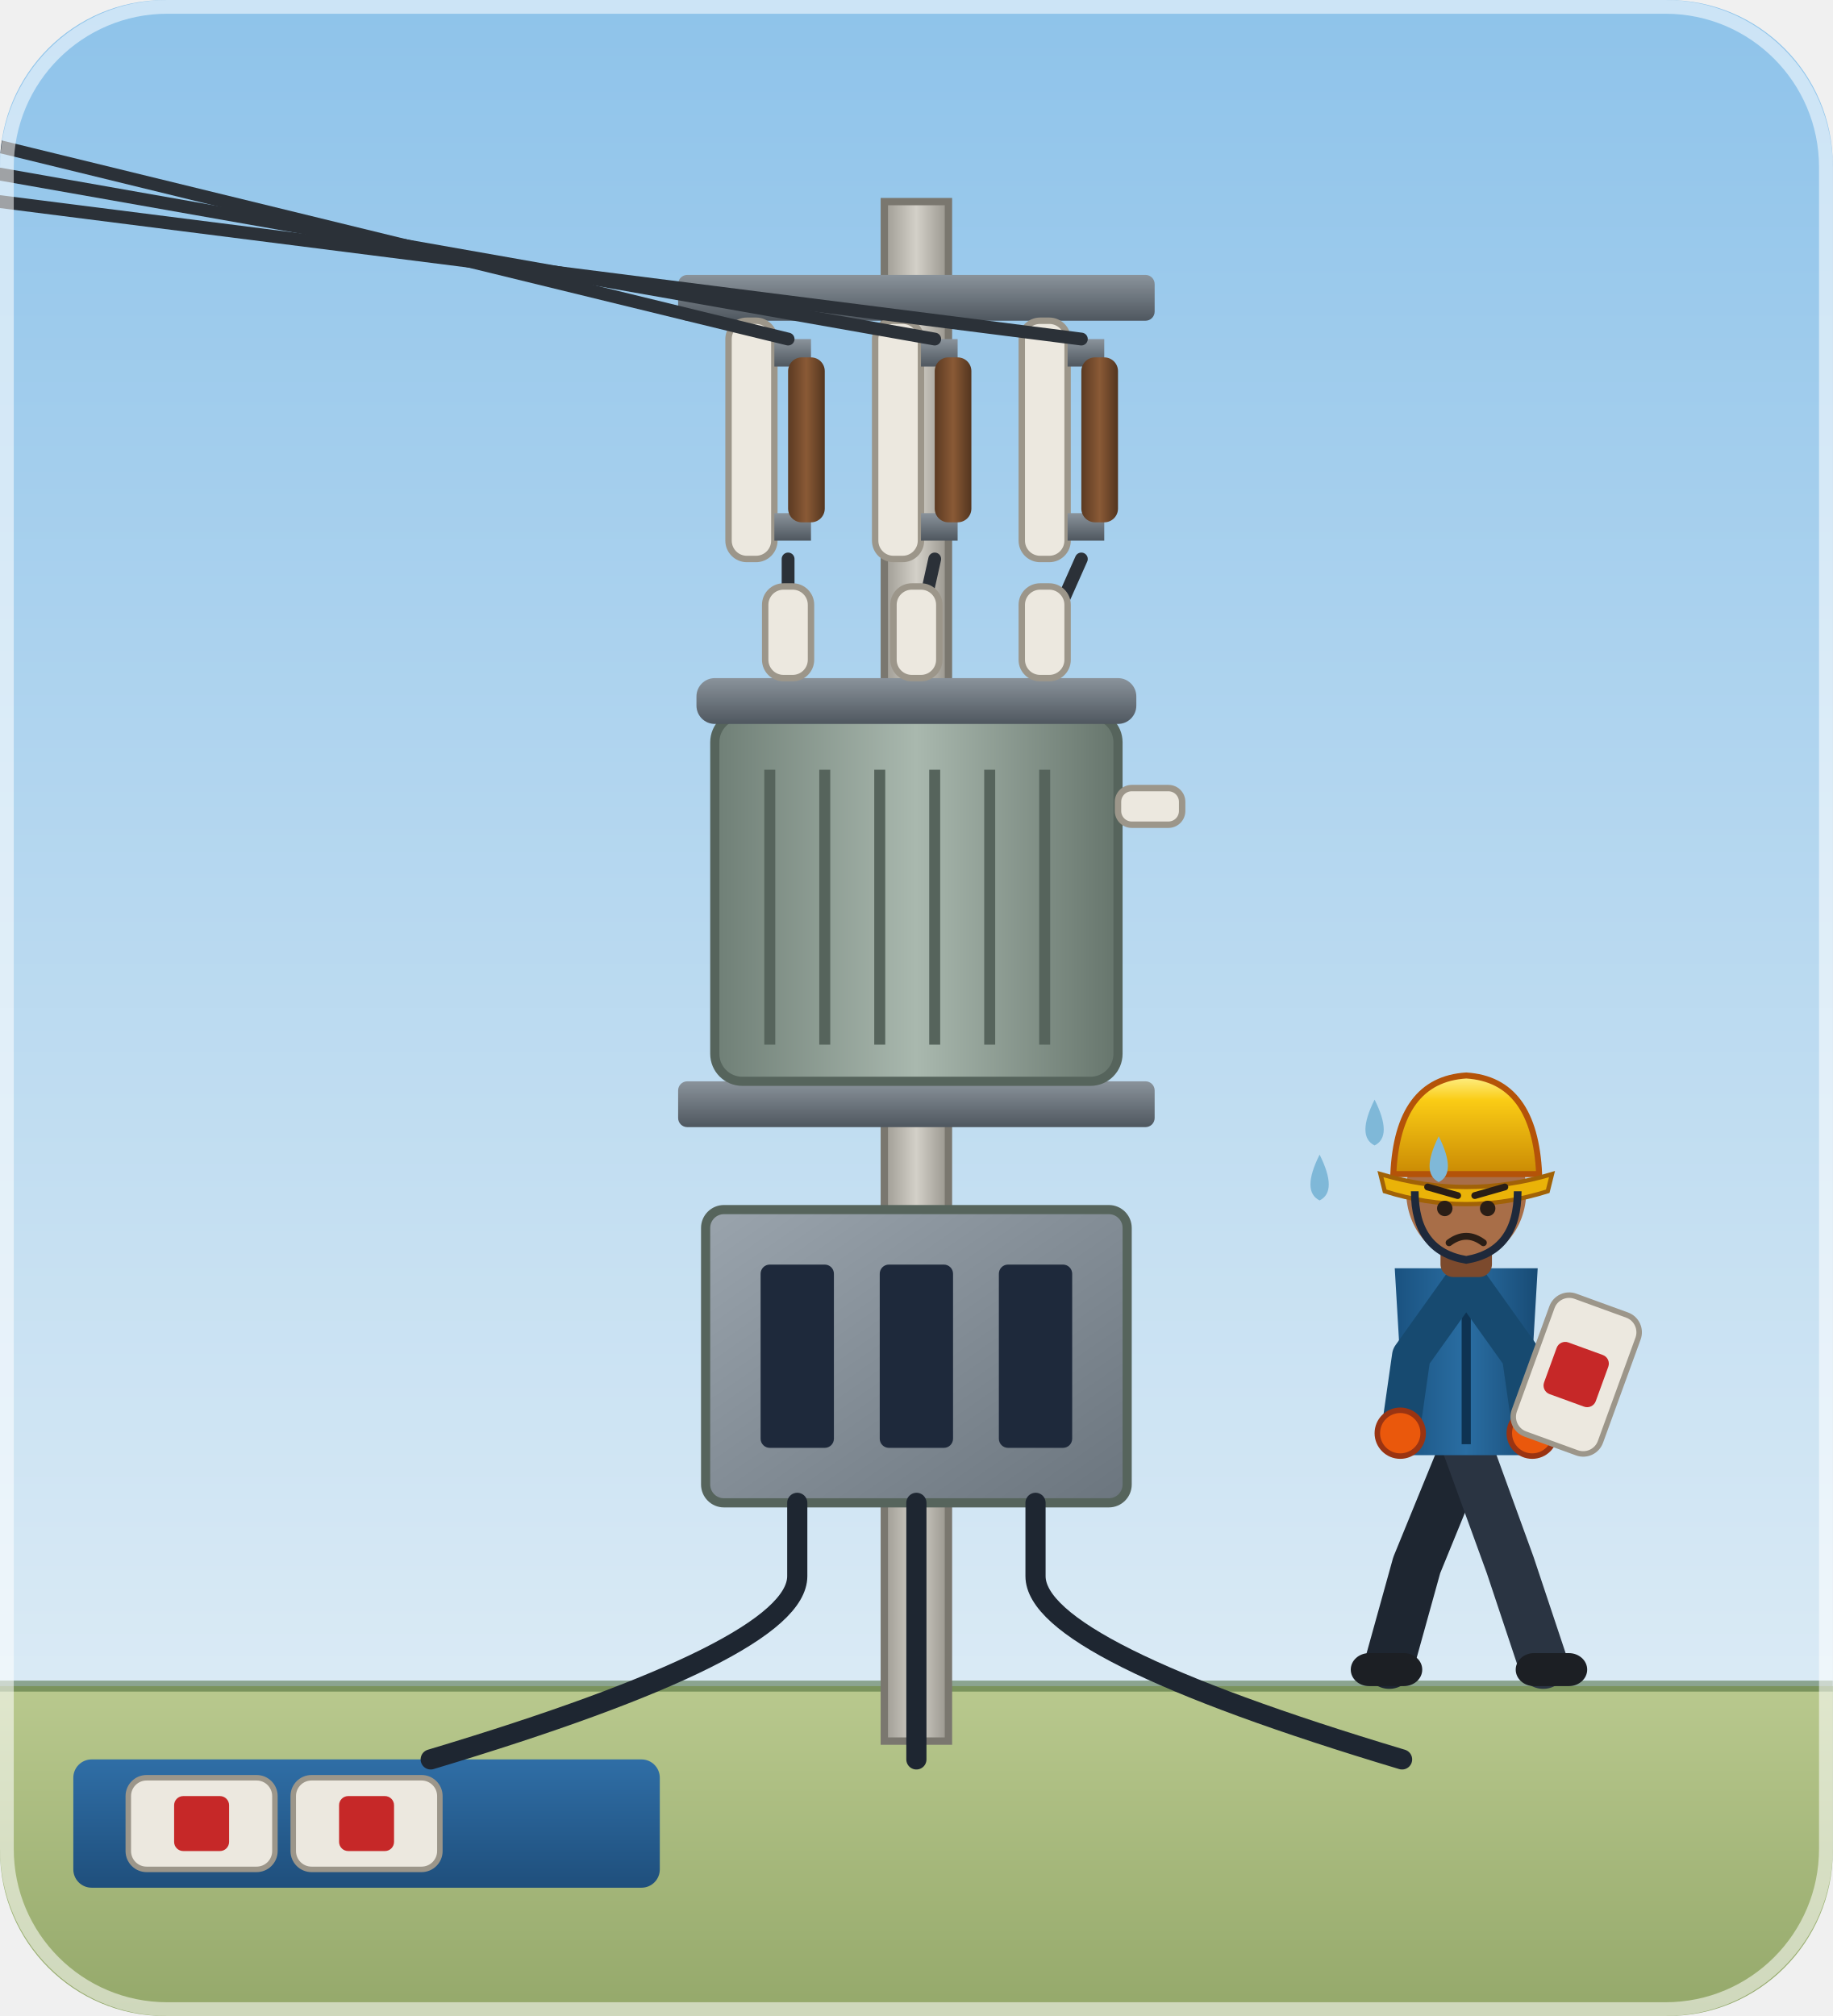
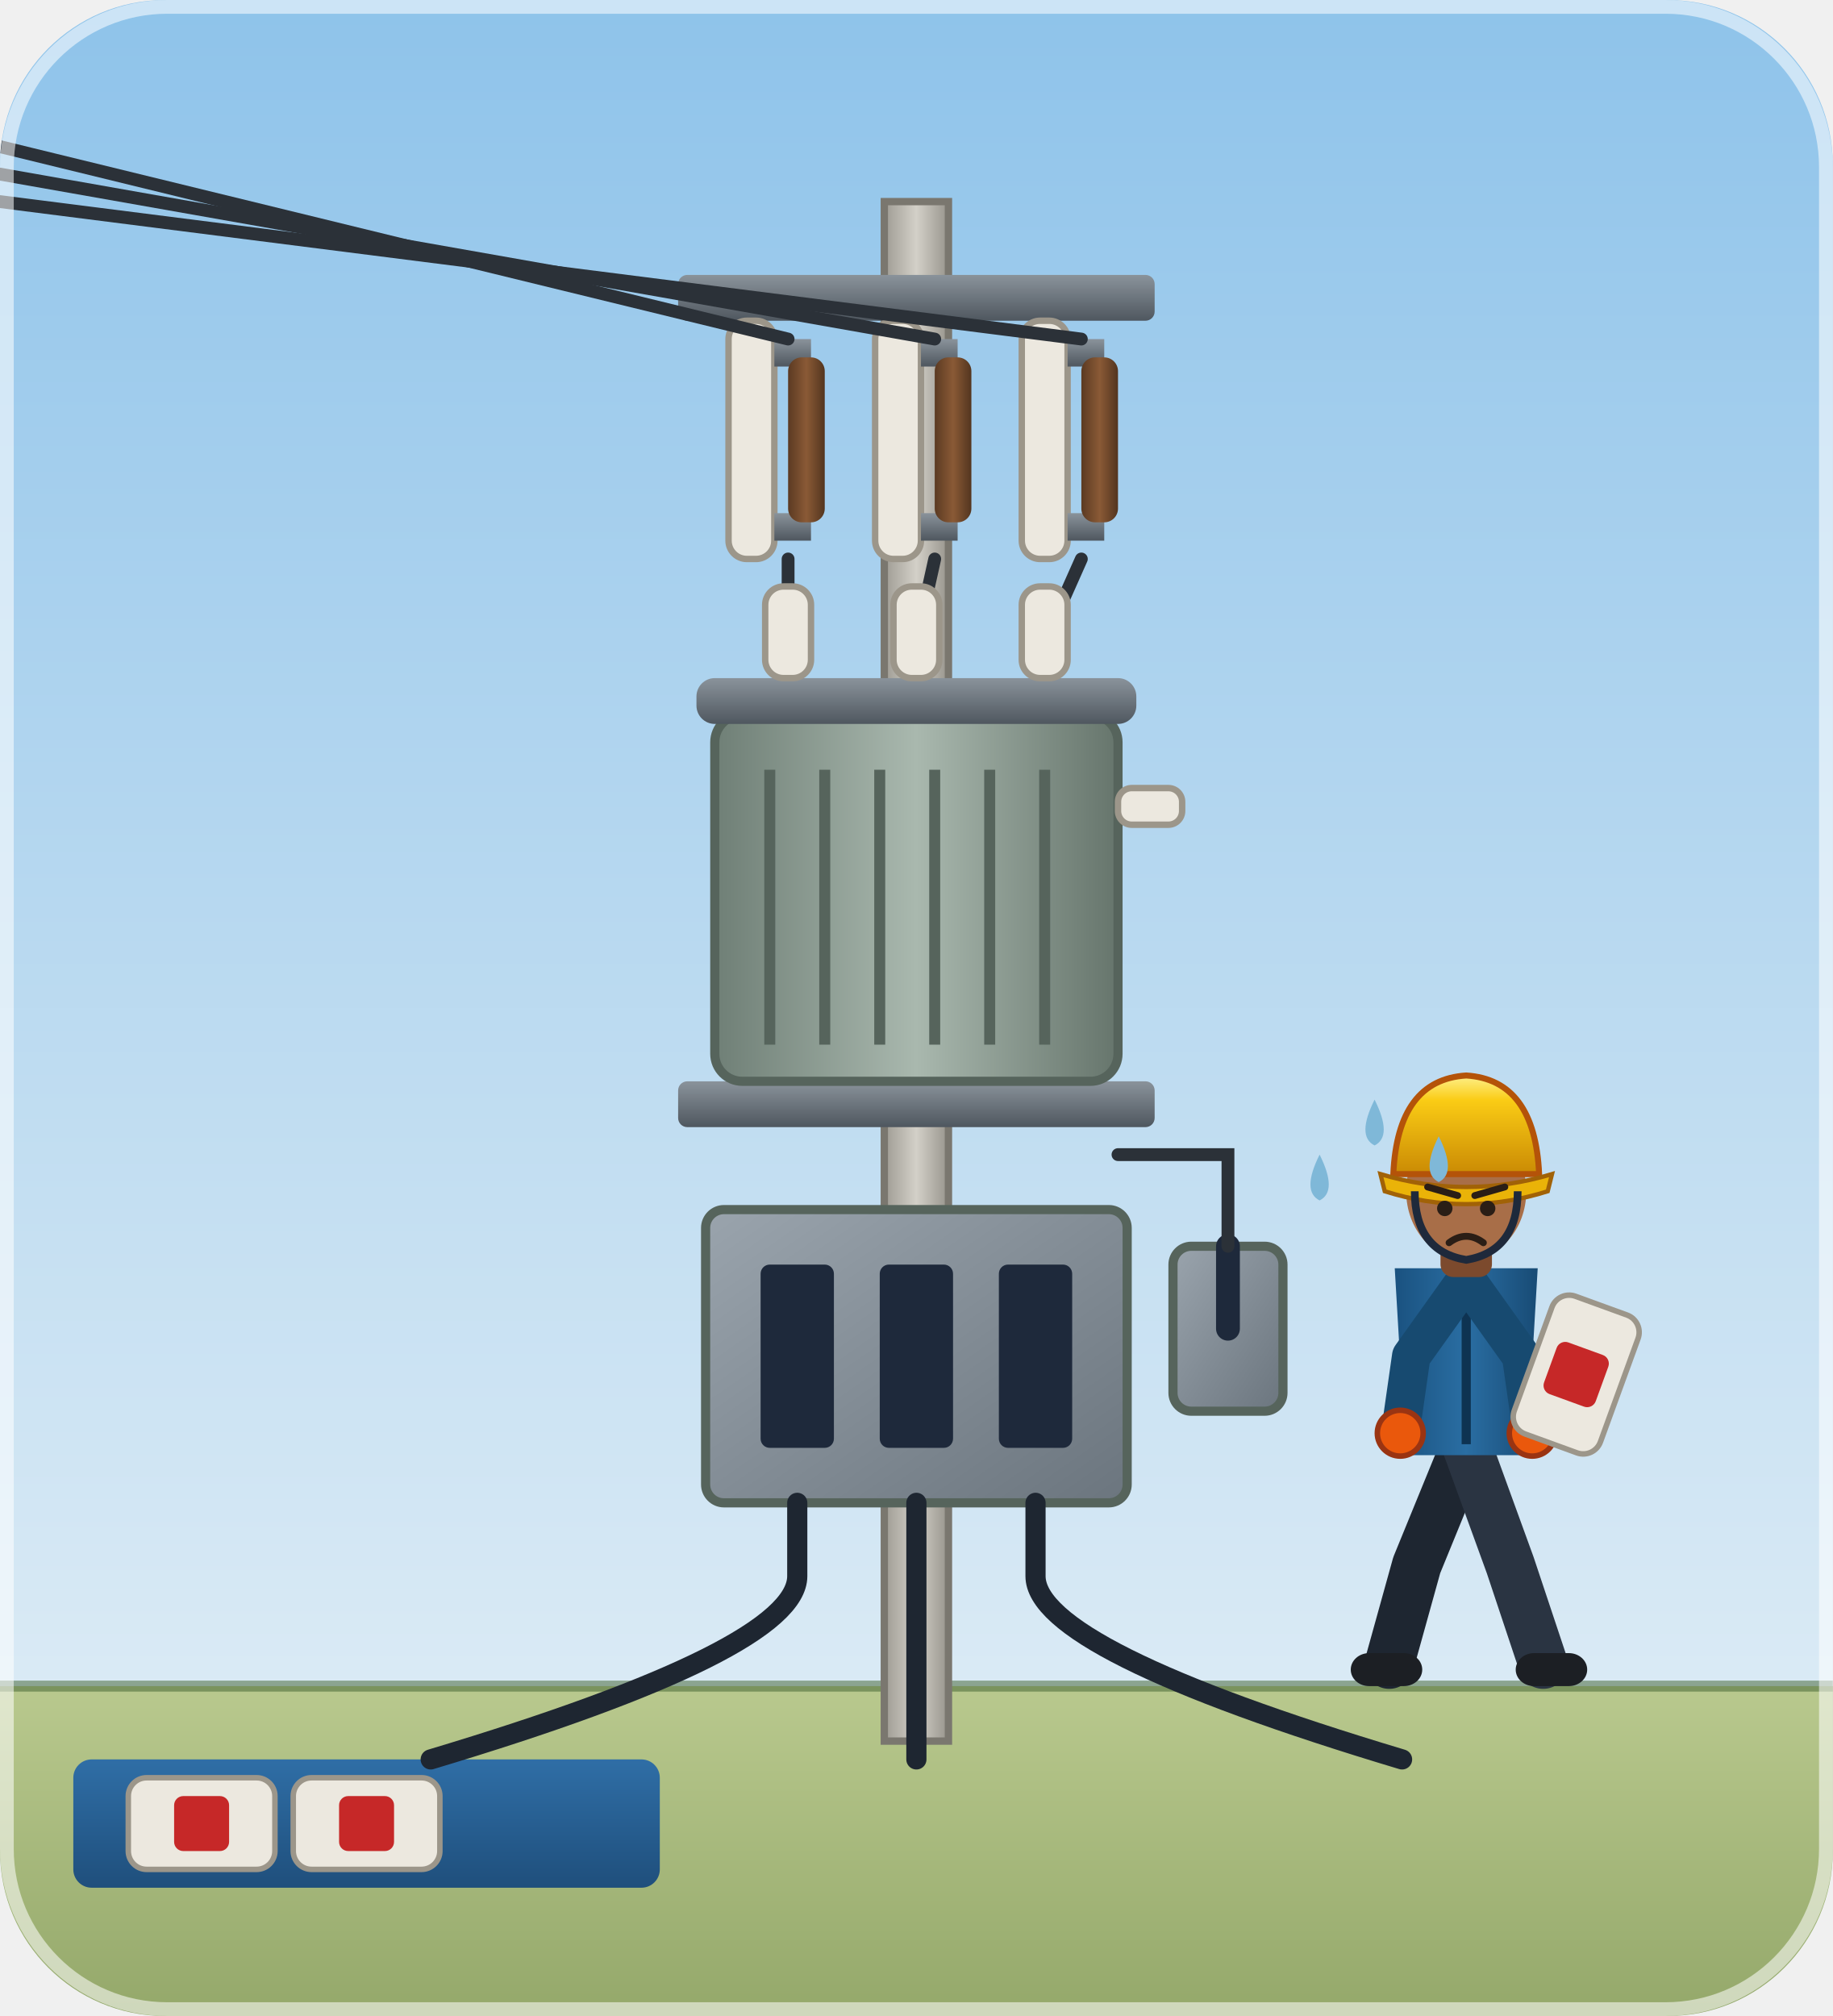
<svg xmlns="http://www.w3.org/2000/svg" viewBox="0 0 200 220" width="200" height="220">
  <defs>
    <linearGradient id="sky" x1="0" y1="0" x2="0" y2="1">
      <stop offset="0" stop-color="#8EC3EA" />
      <stop offset="1" stop-color="#E9F2F7" />
    </linearGradient>
    <linearGradient id="ground" x1="0" y1="0" x2="0" y2="1">
      <stop offset="0" stop-color="#B9C98E" />
      <stop offset="1" stop-color="#94A86A" />
    </linearGradient>
    <linearGradient id="pole" x1="0" y1="0" x2="1" y2="0">
      <stop offset="0" stop-color="#9E9B93" />
      <stop offset="0.5" stop-color="#D3D0C8" />
      <stop offset="1" stop-color="#97948C" />
    </linearGradient>
    <linearGradient id="steelArm" x1="0" y1="0" x2="0" y2="1">
      <stop offset="0" stop-color="#8A939B" />
      <stop offset="1" stop-color="#4F575F" />
    </linearGradient>
    <linearGradient id="tank" x1="0" y1="0" x2="1" y2="0">
      <stop offset="0" stop-color="#6F7F76" />
      <stop offset="0.5" stop-color="#A9B8AE" />
      <stop offset="1" stop-color="#66756C" />
    </linearGradient>
    <linearGradient id="barrel" x1="0" y1="0" x2="1" y2="0">
      <stop offset="0" stop-color="#5B3A22" />
      <stop offset="0.5" stop-color="#8A5A36" />
      <stop offset="1" stop-color="#53351F" />
    </linearGradient>
    <linearGradient id="ltbox" x1="0" y1="0" x2="1" y2="1">
      <stop offset="0" stop-color="#9AA4AD" />
      <stop offset="1" stop-color="#6B757E" />
    </linearGradient>
    <linearGradient id="shirt" x1="0" y1="0" x2="1" y2="0">
      <stop offset="0" stop-color="#1A5280" />
      <stop offset="0.5" stop-color="#2A6EA3" />
      <stop offset="1" stop-color="#184B75" />
    </linearGradient>
    <linearGradient id="helmetDome" x1="0" y1="0" x2="0" y2="1">
      <stop offset="0" stop-color="#FEF08A" />
      <stop offset="0.25" stop-color="#FACC15" />
      <stop offset="1" stop-color="#CA8A04" />
    </linearGradient>
    <linearGradient id="paper" x1="0" y1="0" x2="0" y2="1">
      <stop offset="0" stop-color="#FFFFFF" />
      <stop offset="1" stop-color="#ECEFF2" />
    </linearGradient>
    <linearGradient id="tarp" x1="0" y1="0" x2="0" y2="1">
      <stop offset="0" stop-color="#2F6EA6" />
      <stop offset="1" stop-color="#1F4F7C" />
    </linearGradient>
    <linearGradient id="car" x1="0" y1="0" x2="0" y2="1">
      <stop offset="0" stop-color="#E8E8E2" />
      <stop offset="1" stop-color="#B9B9B0" />
    </linearGradient>
    <radialGradient id="flash" cx="0.5" cy="0.5" r="0.5">
      <stop offset="0" stop-color="#FFFFFF" stop-opacity="0.95" />
      <stop offset="0.4" stop-color="#FFF4B0" stop-opacity="0.6" />
      <stop offset="1" stop-color="#FFF4B0" stop-opacity="0" />
    </radialGradient>
    <clipPath id="card">
      <rect x="0" y="0" width="200" height="220" rx="18" />
    </clipPath>
  </defs>
  <g clip-path="url(#card)">
    <rect width="200" height="220" fill="url(#sky)" />
    <rect x="0" y="184" width="200" height="36" fill="url(#ground)" />
    <path d="M0 184 L200 184" stroke="#3B5E2B" stroke-width="1.2" opacity="0.5" />
    <rect x="8" y="192" width="64" height="14" rx="2" fill="url(#tarp)" />
    <rect x="96.5" y="22" width="7" height="168" fill="url(#pole)" stroke="#7A776F" stroke-width="0.8" />
    <rect x="74" y="30" width="52" height="5" rx="1" fill="url(#steelArm)" />
    <rect x="79.5" y="35" width="5" height="26" rx="2" fill="#ECE8DF" stroke="#9C968A" stroke-width="0.7" />
    <rect x="84.5" y="37" width="4" height="3" fill="url(#steelArm)" />
    <rect x="84.5" y="56" width="4" height="3" fill="url(#steelArm)" />
    <rect x="86" y="39" width="4" height="18" rx="1.5" fill="url(#barrel)" />
    <rect x="95.5" y="35" width="5" height="26" rx="2" fill="#ECE8DF" stroke="#9C968A" stroke-width="0.7" />
    <rect x="100.5" y="37" width="4" height="3" fill="url(#steelArm)" />
    <rect x="100.5" y="56" width="4" height="3" fill="url(#steelArm)" />
    <rect x="102" y="39" width="4" height="18" rx="1.5" fill="url(#barrel)" />
    <rect x="111.5" y="35" width="5" height="26" rx="2" fill="#ECE8DF" stroke="#9C968A" stroke-width="0.7" />
    <rect x="116.5" y="37" width="4" height="3" fill="url(#steelArm)" />
    <rect x="116.5" y="56" width="4" height="3" fill="url(#steelArm)" />
    <rect x="118" y="39" width="4" height="18" rx="1.5" fill="url(#barrel)" />
    <path d="M0 16 L86 37" stroke="#2B3138" stroke-width="1.4" fill="none" stroke-linecap="round" />
    <path d="M86 61 L86 70" stroke="#2B3138" stroke-width="1.4" fill="none" stroke-linecap="round" />
    <path d="M0 19 L102 37" stroke="#2B3138" stroke-width="1.4" fill="none" stroke-linecap="round" />
    <path d="M102 61 L100 70" stroke="#2B3138" stroke-width="1.4" fill="none" stroke-linecap="round" />
    <path d="M0 22 L118 37" stroke="#2B3138" stroke-width="1.4" fill="none" stroke-linecap="round" />
    <path d="M118 61 L114 70" stroke="#2B3138" stroke-width="1.4" fill="none" stroke-linecap="round" />
    <rect x="74" y="118" width="52" height="5" rx="1" fill="url(#steelArm)" />
    <rect x="78" y="78" width="44" height="40" rx="3" fill="url(#tank)" stroke="#56645C" stroke-width="1" />
    <path d="M84 84 L84 114" stroke="#56645C" stroke-width="1.2" />
    <path d="M90 84 L90 114" stroke="#56645C" stroke-width="1.2" />
    <path d="M96 84 L96 114" stroke="#56645C" stroke-width="1.2" />
    <path d="M102 84 L102 114" stroke="#56645C" stroke-width="1.2" />
    <path d="M108 84 L108 114" stroke="#56645C" stroke-width="1.2" />
    <path d="M114 84 L114 114" stroke="#56645C" stroke-width="1.2" />
    <rect x="76" y="74" width="48" height="5" rx="2" fill="url(#steelArm)" />
    <rect x="83.5" y="64" width="5" height="10" rx="2" fill="#ECE8DF" stroke="#9C968A" stroke-width="0.7" />
    <rect x="97.5" y="64" width="5" height="10" rx="2" fill="#ECE8DF" stroke="#9C968A" stroke-width="0.7" />
    <rect x="111.5" y="64" width="5" height="10" rx="2" fill="#ECE8DF" stroke="#9C968A" stroke-width="0.7" />
    <rect x="122" y="86" width="7" height="4" rx="1.5" fill="#ECE8DF" stroke="#9C968A" stroke-width="0.7" />
    <rect x="77" y="132" width="46" height="32" rx="2" fill="url(#ltbox)" stroke="#56645C" stroke-width="1" />
    <rect x="83" y="138" width="8" height="20" rx="1" fill="#1E293B" />
    <rect x="96" y="138" width="8" height="20" rx="1" fill="#1E293B" />
    <rect x="109" y="138" width="8" height="20" rx="1" fill="#1E293B" />
    <path d="M87 164 L87 172 Q87 180 47 192" stroke="#1E2631" stroke-width="2.2" fill="none" stroke-linecap="round" />
    <path d="M100 164 L100 172 Q100 180 100 192" stroke="#1E2631" stroke-width="2.2" fill="none" stroke-linecap="round" />
    <path d="M113 164 L113 172 Q113 180 153 192" stroke="#1E2631" stroke-width="2.2" fill="none" stroke-linecap="round" />
+     <rect x="128" y="136" width="12" height="18" rx="2" fill="url(#ltbox)" stroke="#56645C" stroke-width="1" />
+     <path d="M134 145 L134 136" stroke="#1E293B" stroke-width="2.6" stroke-linecap="round" />
+     <path d="M134 136 L134 126 L122 126" stroke="#2B3138" stroke-width="1.4" fill="none" stroke-linecap="round" />
    <g transform="translate(22 199) rotate(90)">
      <rect x="-5" y="-8" width="10" height="16" rx="2" fill="#ECE8DF" stroke="#9C968A" stroke-width="0.6" />
      <rect x="-3" y="-3" width="6" height="6" rx="1" fill="#C62828" />
    </g>
    <g transform="translate(40 199) rotate(90)">
      <rect x="-5" y="-8" width="10" height="16" rx="2" fill="#ECE8DF" stroke="#9C968A" stroke-width="0.6" />
      <rect x="-3" y="-3" width="6" height="6" rx="1" fill="#C62828" />
    </g>
    <path d="M160 157.6 L154.6 170.8 L151.6 181.6" stroke="#1E2631" stroke-width="5.4" fill="none" stroke-linecap="round" stroke-linejoin="round" />
    <path d="M160 157.6 L164.8 170.8 L168.4 181.6" stroke="#2A3442" stroke-width="5.4" fill="none" stroke-linecap="round" stroke-linejoin="round" />
    <rect x="147.4" y="180.4" width="7.8" height="3.6" rx="2" fill="#1C1F24" />
    <rect x="165.4" y="180.4" width="7.8" height="3.6" rx="2" fill="#1C1F24" />
    <path d="M152.2 138.4 L167.8 138.4 L166.6 158.8 L153.4 158.8 Z" fill="url(#shirt)" />
    <path d="M160 138.4 L160 157.6" stroke="#0E3352" stroke-width="1" />
    <path d="M160 139.6 L154 148 L152.8 156.4" stroke="#174A70" stroke-width="4.2" fill="none" stroke-linecap="round" stroke-linejoin="round" />
    <path d="M160 139.6 L166 148 L167.2 156.4" stroke="#174A70" stroke-width="4.2" fill="none" stroke-linecap="round" stroke-linejoin="round" />
    <g transform="translate(160 130) rotate(0) scale(0.468)">
      <rect x="-6" y="8" width="12" height="12" rx="3" fill="#7C4A2D" />
      <ellipse cx="0" cy="0" rx="14" ry="16" fill="#A86E48" />
      <path d="M-17 -4 Q-16 -26 0 -27 Q16 -26 17 -4 Z" fill="url(#helmetDome)" stroke="#B45309" stroke-width="1.4" />
      <path d="M-20 -4 Q0 2 20 -4 L19 0 Q0 6 -19 0 Z" fill="#EAB308" stroke="#A16207" stroke-width="1" />
      <path d="M-12 0 Q-12 14 0 16 Q12 14 12 0" fill="none" stroke="#1E293B" stroke-width="1.8" />
      <circle cx="-5" cy="4" r="1.8" fill="#2A1E16" />
      <circle cx="5" cy="4" r="1.8" fill="#2A1E16" />
      <path d="M-9 -1 L-2 1 M9 -1 L2 1" stroke="#2A1E16" stroke-width="1.6" stroke-linecap="round" />
      <path d="M-4 12 Q0 9 4 12" fill="none" stroke="#2A1E16" stroke-width="1.6" stroke-linecap="round" />
    </g>
    <circle cx="152.8" cy="156.4" r="2.5" fill="#EA580C" stroke="#9A3412" stroke-width="0.6" />
    <circle cx="167.2" cy="156.4" r="2.5" fill="#EA580C" stroke="#9A3412" stroke-width="0.6" />
    <g transform="translate(172 150) rotate(20)">
      <rect x="-5" y="-8" width="10" height="16" rx="2" fill="#ECE8DF" stroke="#9C968A" stroke-width="0.6" />
      <rect x="-3" y="-3" width="6" height="6" rx="1" fill="#C62828" />
    </g>
    <path d="M150 120 q-2 4 0 5 q2 -1 0 -5 z" fill="#7FB8D8" />
    <path d="M157 124 q-2 4 0 5 q2 -1 0 -5 z" fill="#7FB8D8" />
    <path d="M144 126 q-2 4 0 5 q2 -1 0 -5 z" fill="#7FB8D8" />
  </g>
  <rect x="0.75" y="0.75" width="198.5" height="218.5" rx="17.5" fill="none" stroke="#FFFFFF" stroke-opacity="0.55" stroke-width="1.5" />
</svg>
